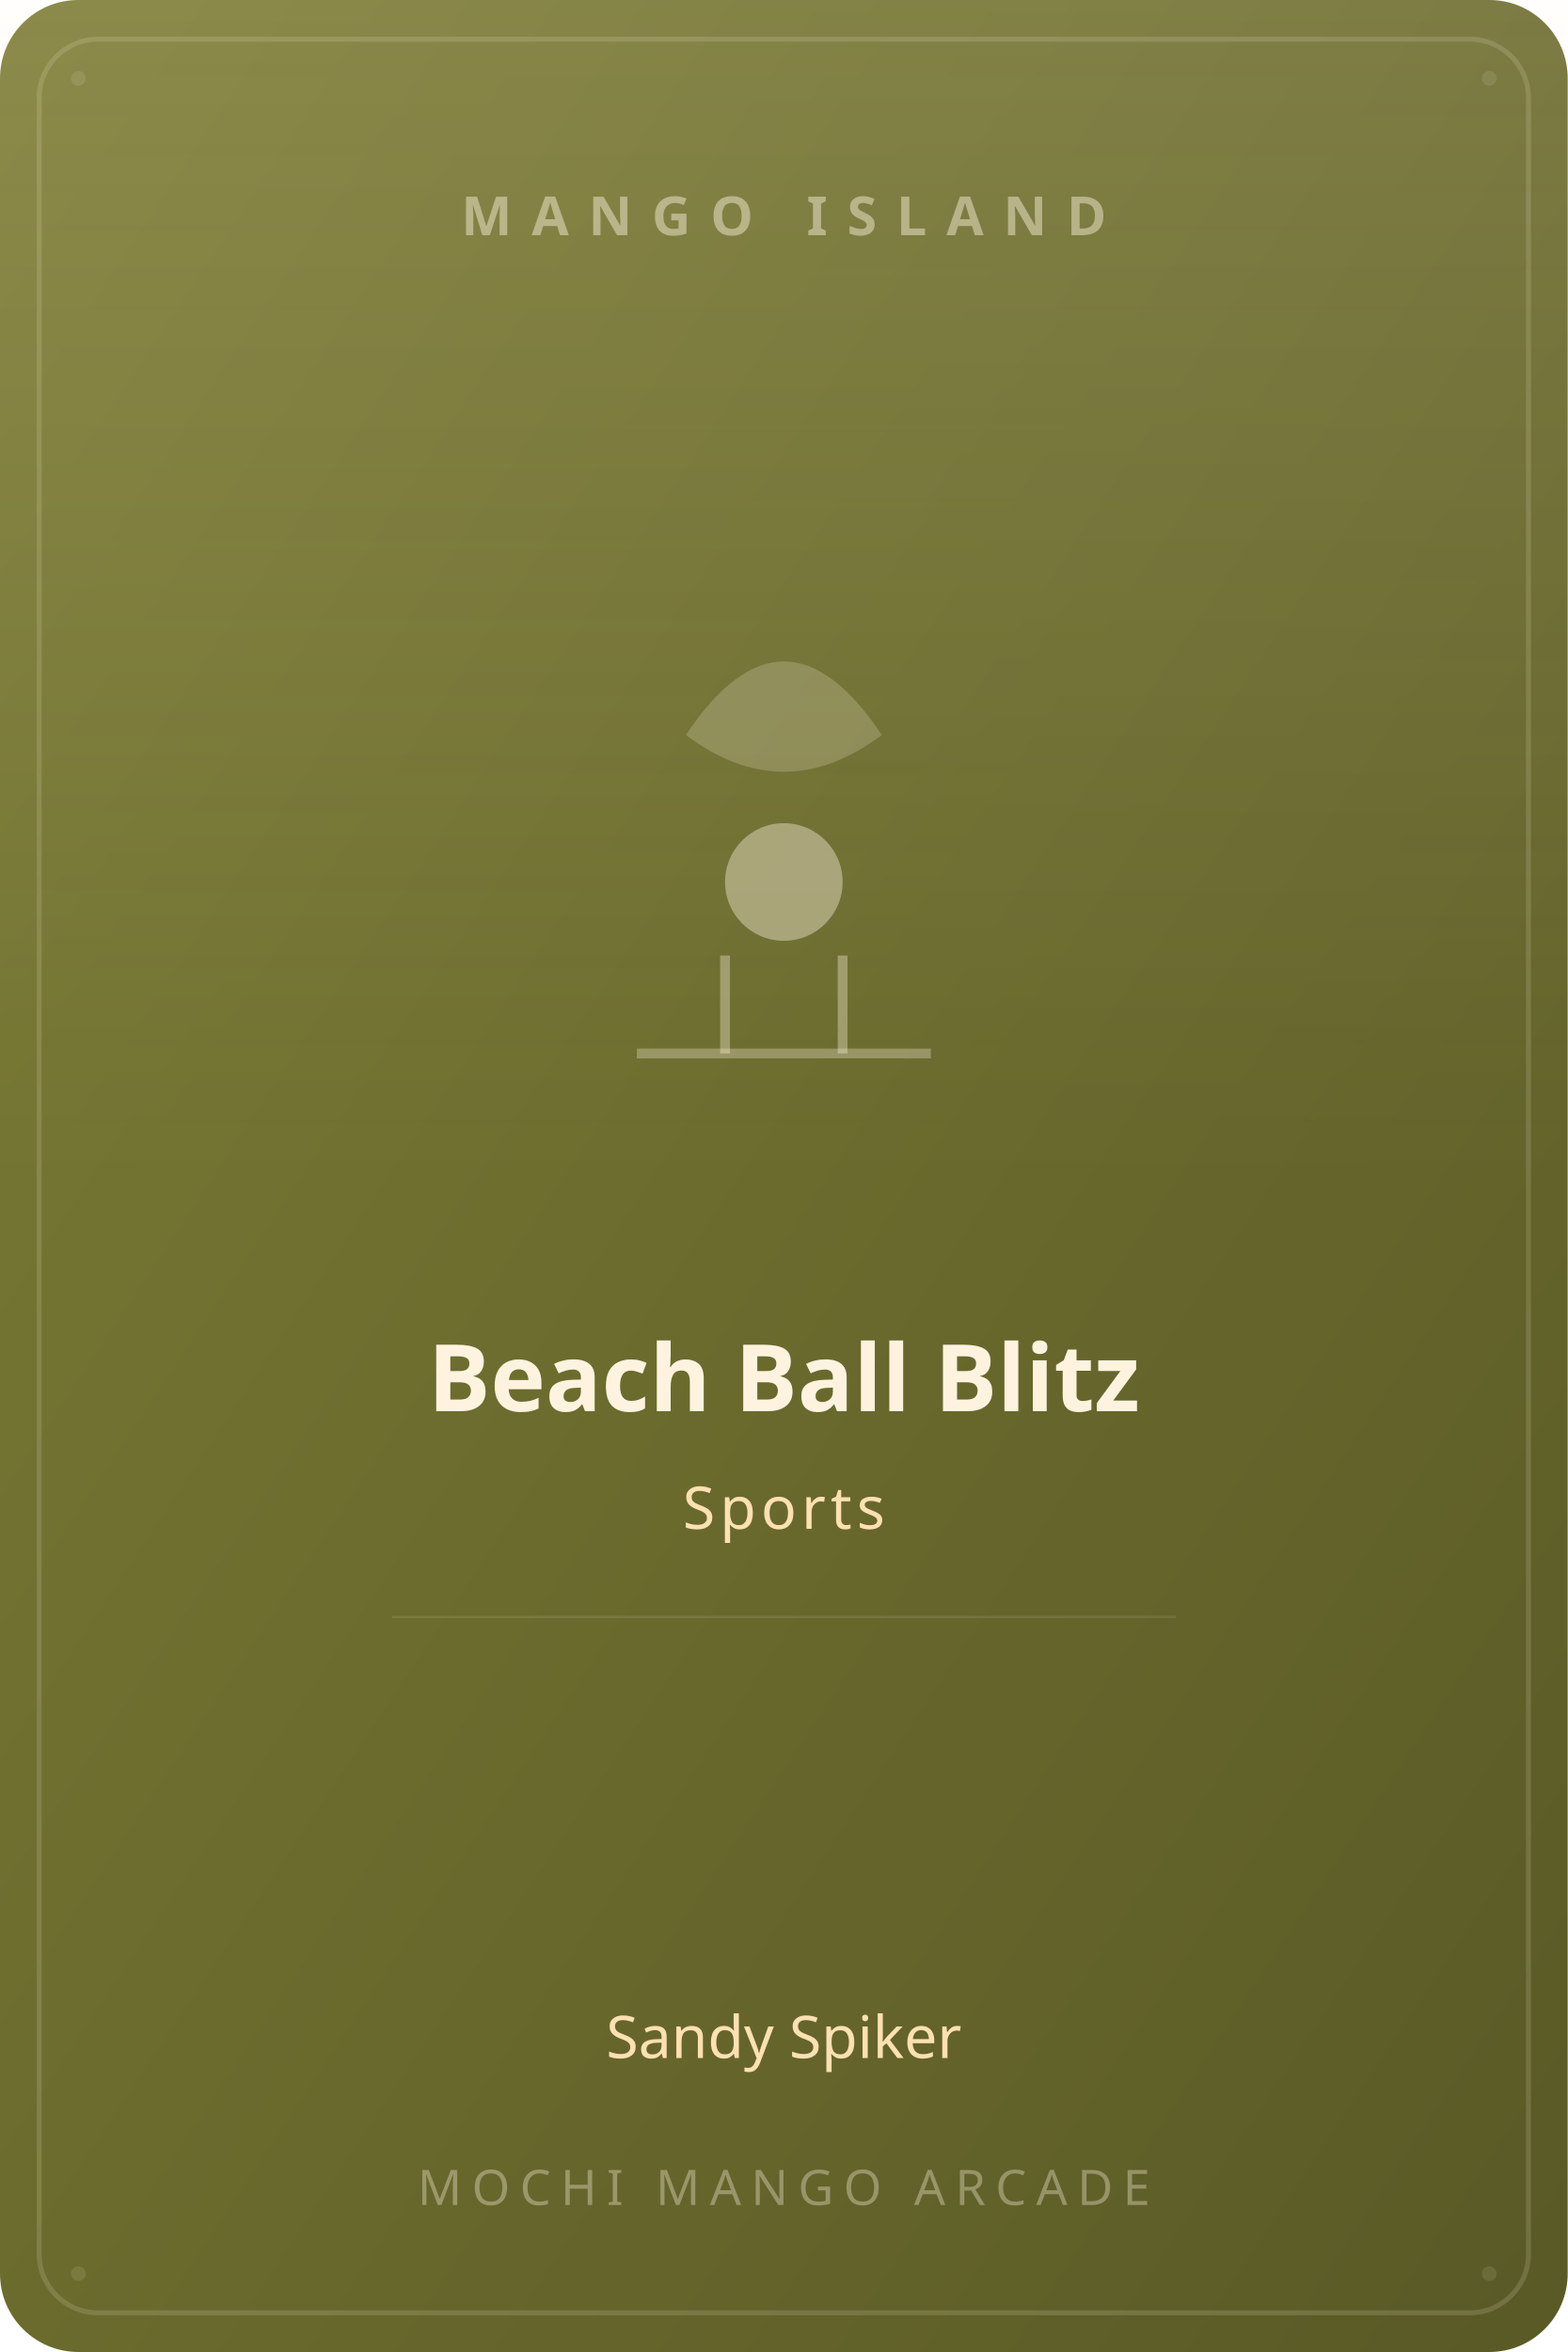
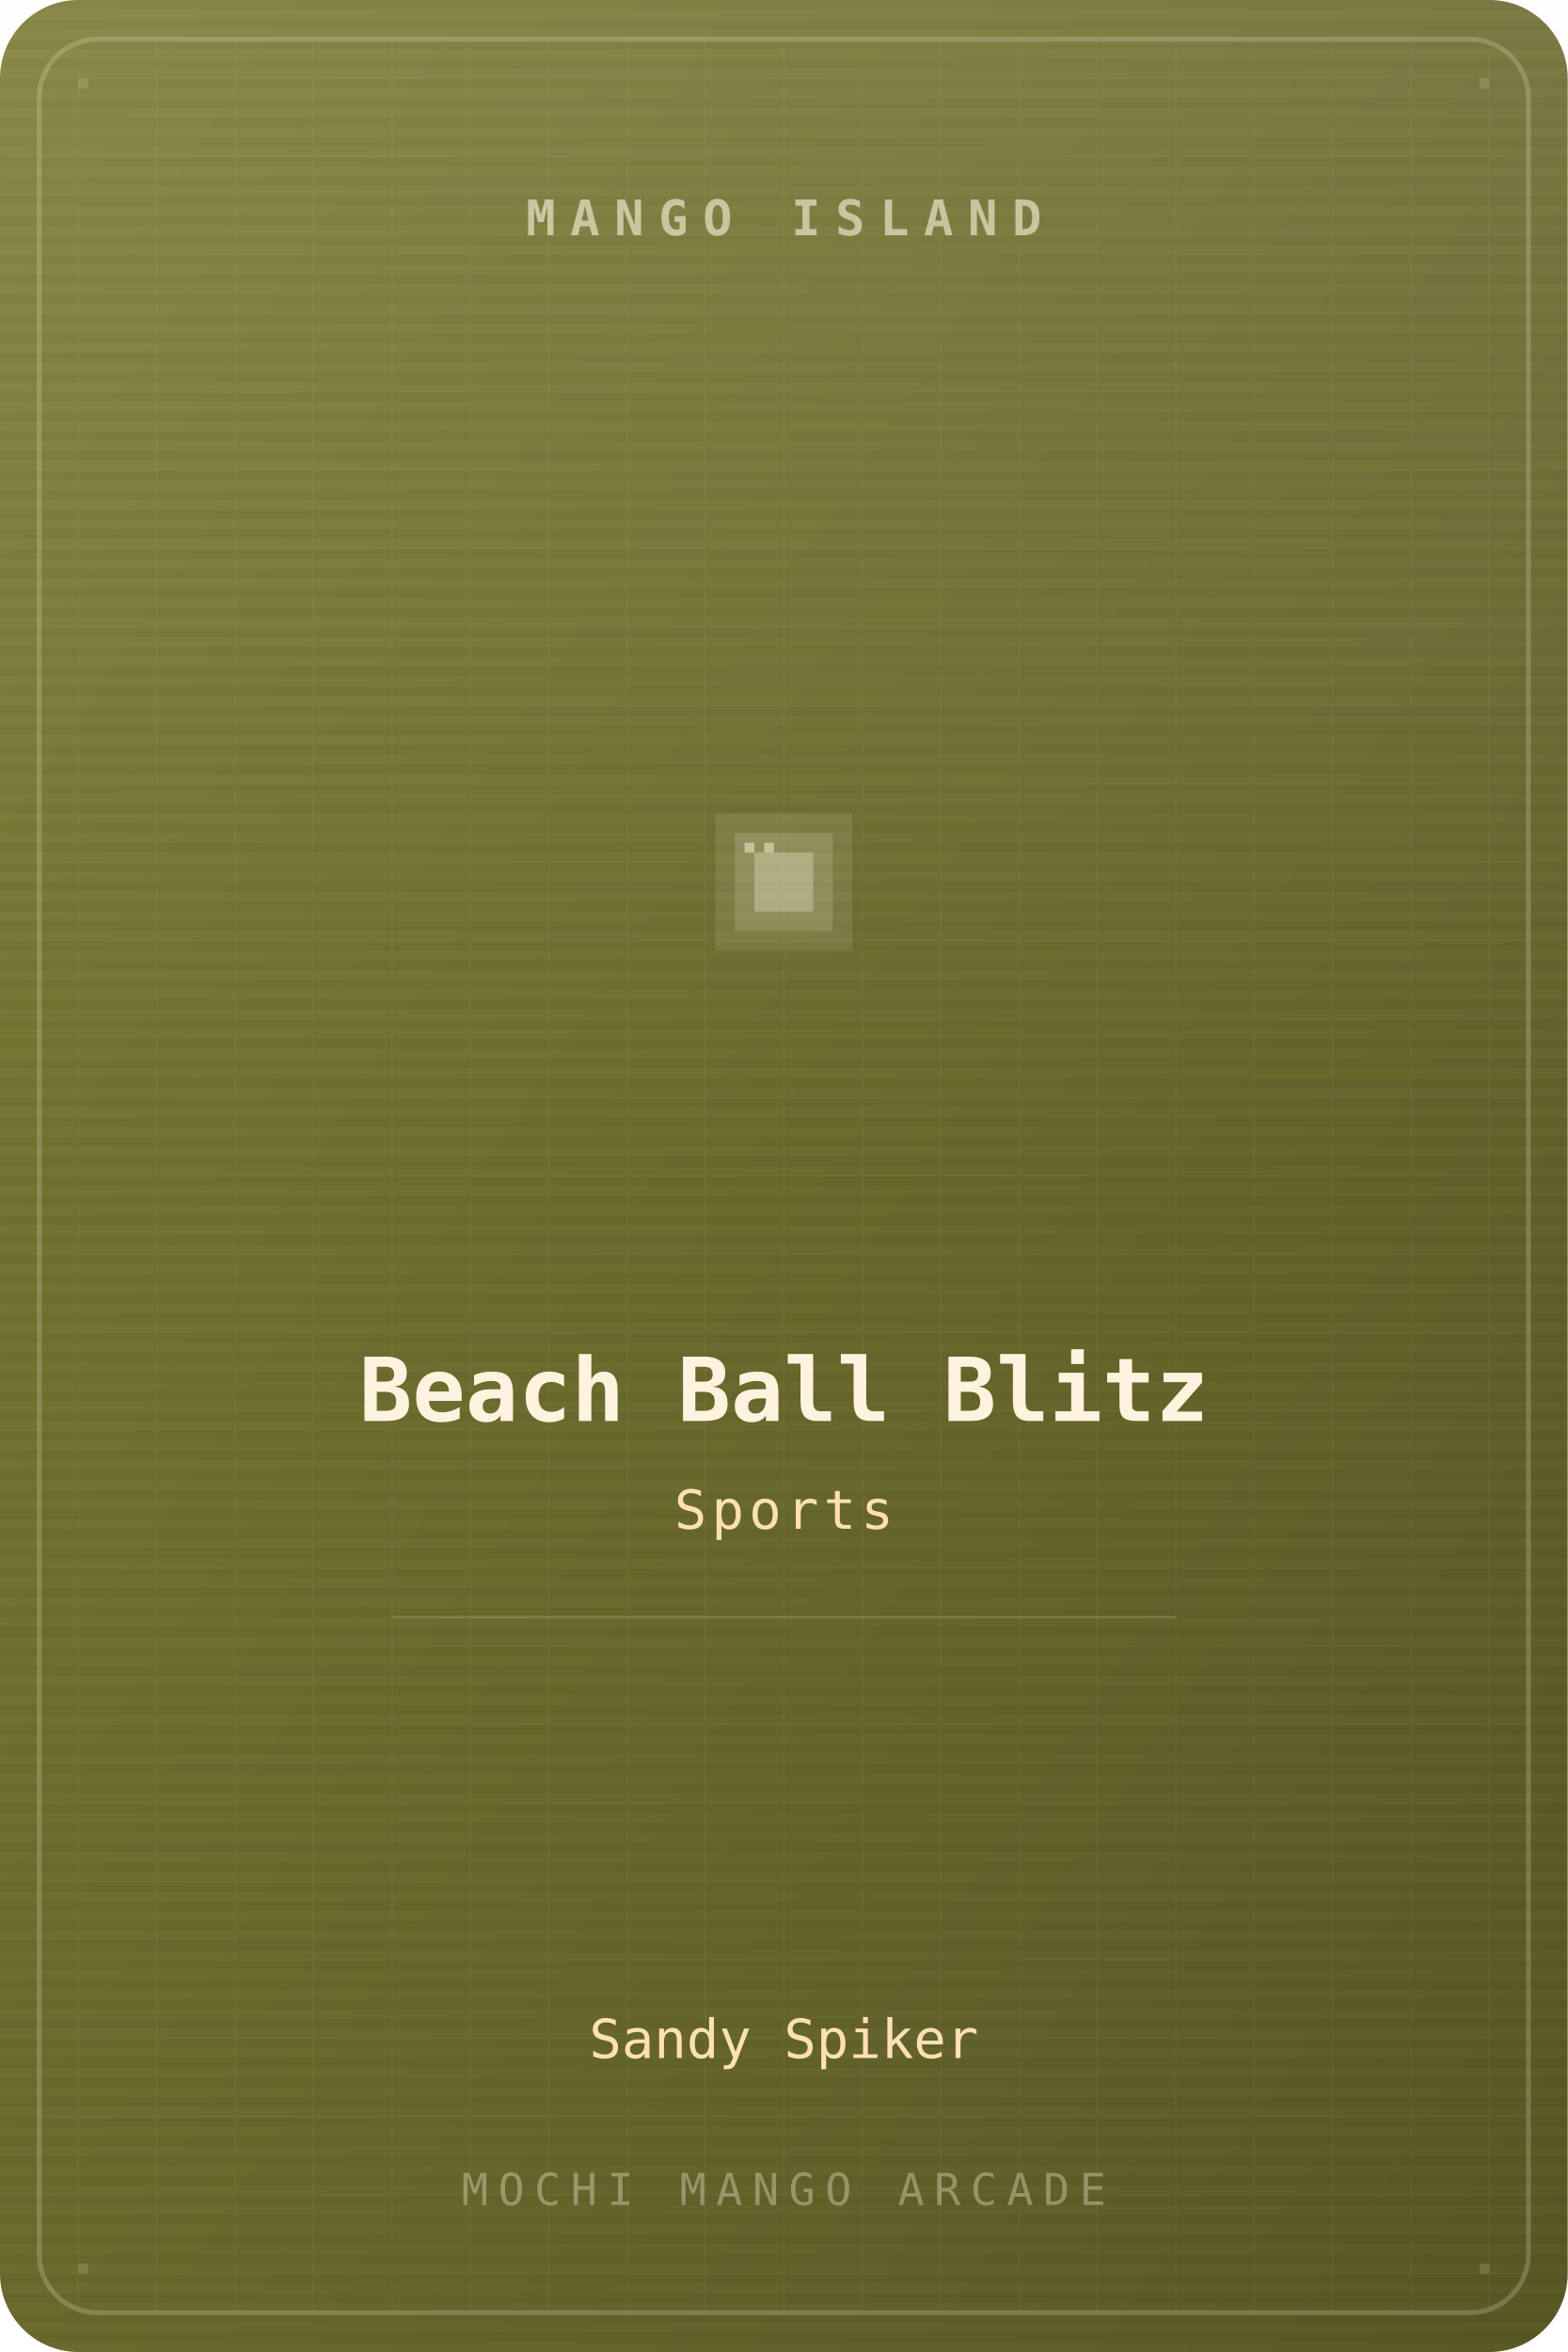
<svg xmlns="http://www.w3.org/2000/svg" viewBox="0 0 320 480">
  <defs>
    <linearGradient id="b" x1="0" y1="0" x2="1" y2="1">
      <stop offset="0%" stop-color="hsl(60,40%,35%)" />
      <stop offset="100%" stop-color="hsl(60,40%,25%)" />
    </linearGradient>
    <linearGradient id="g" x1=".5" y1="0" x2=".5" y2="1">
      <stop offset="0%" stop-color="#fff3e0" stop-opacity=".12" />
      <stop offset="100%" stop-color="#fff3e0" stop-opacity="0" />
    </linearGradient>
+     <pattern id="scan" width="4" height="4" patternUnits="userSpaceOnUse">
+       <rect width="4" height="2" fill="#000" opacity=".04" />
+     </pattern>
+     <pattern id="grid" width="16" height="16" patternUnits="userSpaceOnUse">
+       <rect width="16" height="16" fill="none" stroke="#fff3e0" stroke-width=".3" opacity=".04" />
+     </pattern>
  </defs>
  <rect width="320" height="480" rx="16" fill="url(#b)" />
-   <rect x="8" y="8" width="304" height="464" rx="12" fill="none" stroke="#fff3e0" stroke-width="1" opacity=".15" />
+   <rect width="320" height="480" rx="16" fill="url(#scan)" />
+   <rect x="8" y="8" width="304" height="464" rx="12" fill="url(#grid)" />
+   <rect x="8" y="8" width="304" height="464" rx="12" fill="none" stroke="#fff3e0" stroke-width="1" opacity=".2" />
  <rect x="0" y="0" width="320" height="240" fill="url(#g)" />
-   <text x="160" y="48" text-anchor="middle" fill="#fff3e0" font-size="11" font-weight="600" font-family="Outfit,sans-serif" opacity=".45" letter-spacing="4">MANGO ISLAND</text>
+   <text x="160" y="48" text-anchor="middle" fill="#fff3e0" font-size="10" font-weight="700" font-family="monospace" opacity=".6" letter-spacing="3">MANGO ISLAND</text>
  <g transform="translate(0,20)">
-     <circle cx="160" cy="160" r="12" fill="#fff3e0" opacity=".4" />
-     <path d="M140 130 Q160 100 180 130 Q160 145 140 130" fill="#fff3e0" opacity=".2" />
-     <line x1="148" y1="175" x2="148" y2="195" stroke="#fff3e0" stroke-width="2" opacity=".35" />
-     <line x1="172" y1="175" x2="172" y2="195" stroke="#fff3e0" stroke-width="2" opacity=".35" />
-     <line x1="130" y1="195" x2="190" y2="195" stroke="#fff3e0" stroke-width="2" opacity=".3" />
+     <rect x="146" y="146" width="28" height="28" fill="#fff3e0" opacity="0.1" />
+     <rect x="150" y="150" width="20" height="20" fill="#fff3e0" opacity="0.15" />
+     <rect x="154" y="154" width="12" height="12" fill="#fff3e0" opacity="0.3" />
+     <rect x="152" y="152" width="2" height="2" fill="#fff3e0" opacity="0.5" />
+     <rect x="156" y="152" width="2" height="2" fill="#fff3e0" opacity="0.5" />
  </g>
-   <text x="160" y="288" text-anchor="middle" fill="#fff3e0" font-size="19" font-weight="700" font-family="Fredoka,Outfit,sans-serif">Beach Ball Blitz</text>
-   <text x="160" y="312" text-anchor="middle" fill="#ffe0b2" font-size="12" font-family="Outfit,sans-serif" letter-spacing="1">Sports</text>
-   <line x1="80" y1="330" x2="240" y2="330" stroke="#fff3e0" stroke-width=".5" opacity=".1" />
-   <text x="160" y="420" text-anchor="middle" fill="#ffe0b2" font-size="12" font-family="Outfit,sans-serif">Sandy Spiker</text>
-   <text x="160" y="450" text-anchor="middle" fill="#fff3e0" font-size="10" font-family="Outfit,sans-serif" opacity=".35" letter-spacing="2">MOCHI MANGO ARCADE</text>
-   <circle cx="16" cy="16" r="1.5" fill="#fff3e0" opacity=".1" />
-   <circle cx="304" cy="16" r="1.5" fill="#fff3e0" opacity=".1" />
-   <circle cx="16" cy="464" r="1.5" fill="#fff3e0" opacity=".1" />
-   <circle cx="304" cy="464" r="1.5" fill="#fff3e0" opacity=".1" />
+   <text x="160" y="290" text-anchor="middle" fill="#fff3e0" font-size="18" font-weight="700" font-family="monospace">Beach Ball Blitz</text>
+   <text x="160" y="312" text-anchor="middle" fill="#ffe0b2" font-size="11" font-family="monospace" letter-spacing="1">Sports</text>
+   <line x1="80" y1="330" x2="240" y2="330" stroke="#fff3e0" stroke-width=".5" opacity=".15" />
+   <text x="160" y="420" text-anchor="middle" fill="#ffe0b2" font-size="11" font-family="monospace">Sandy Spiker</text>
+   <text x="160" y="450" text-anchor="middle" fill="#fff3e0" font-size="9" font-family="monospace" opacity=".35" letter-spacing="2">MOCHI MANGO ARCADE</text>
+   <rect x="16" y="16" width="2" height="2" fill="#fff3e0" opacity=".15" />
+   <rect x="302" y="16" width="2" height="2" fill="#fff3e0" opacity=".15" />
+   <rect x="16" y="462" width="2" height="2" fill="#fff3e0" opacity=".15" />
+   <rect x="302" y="462" width="2" height="2" fill="#fff3e0" opacity=".15" />
</svg>
